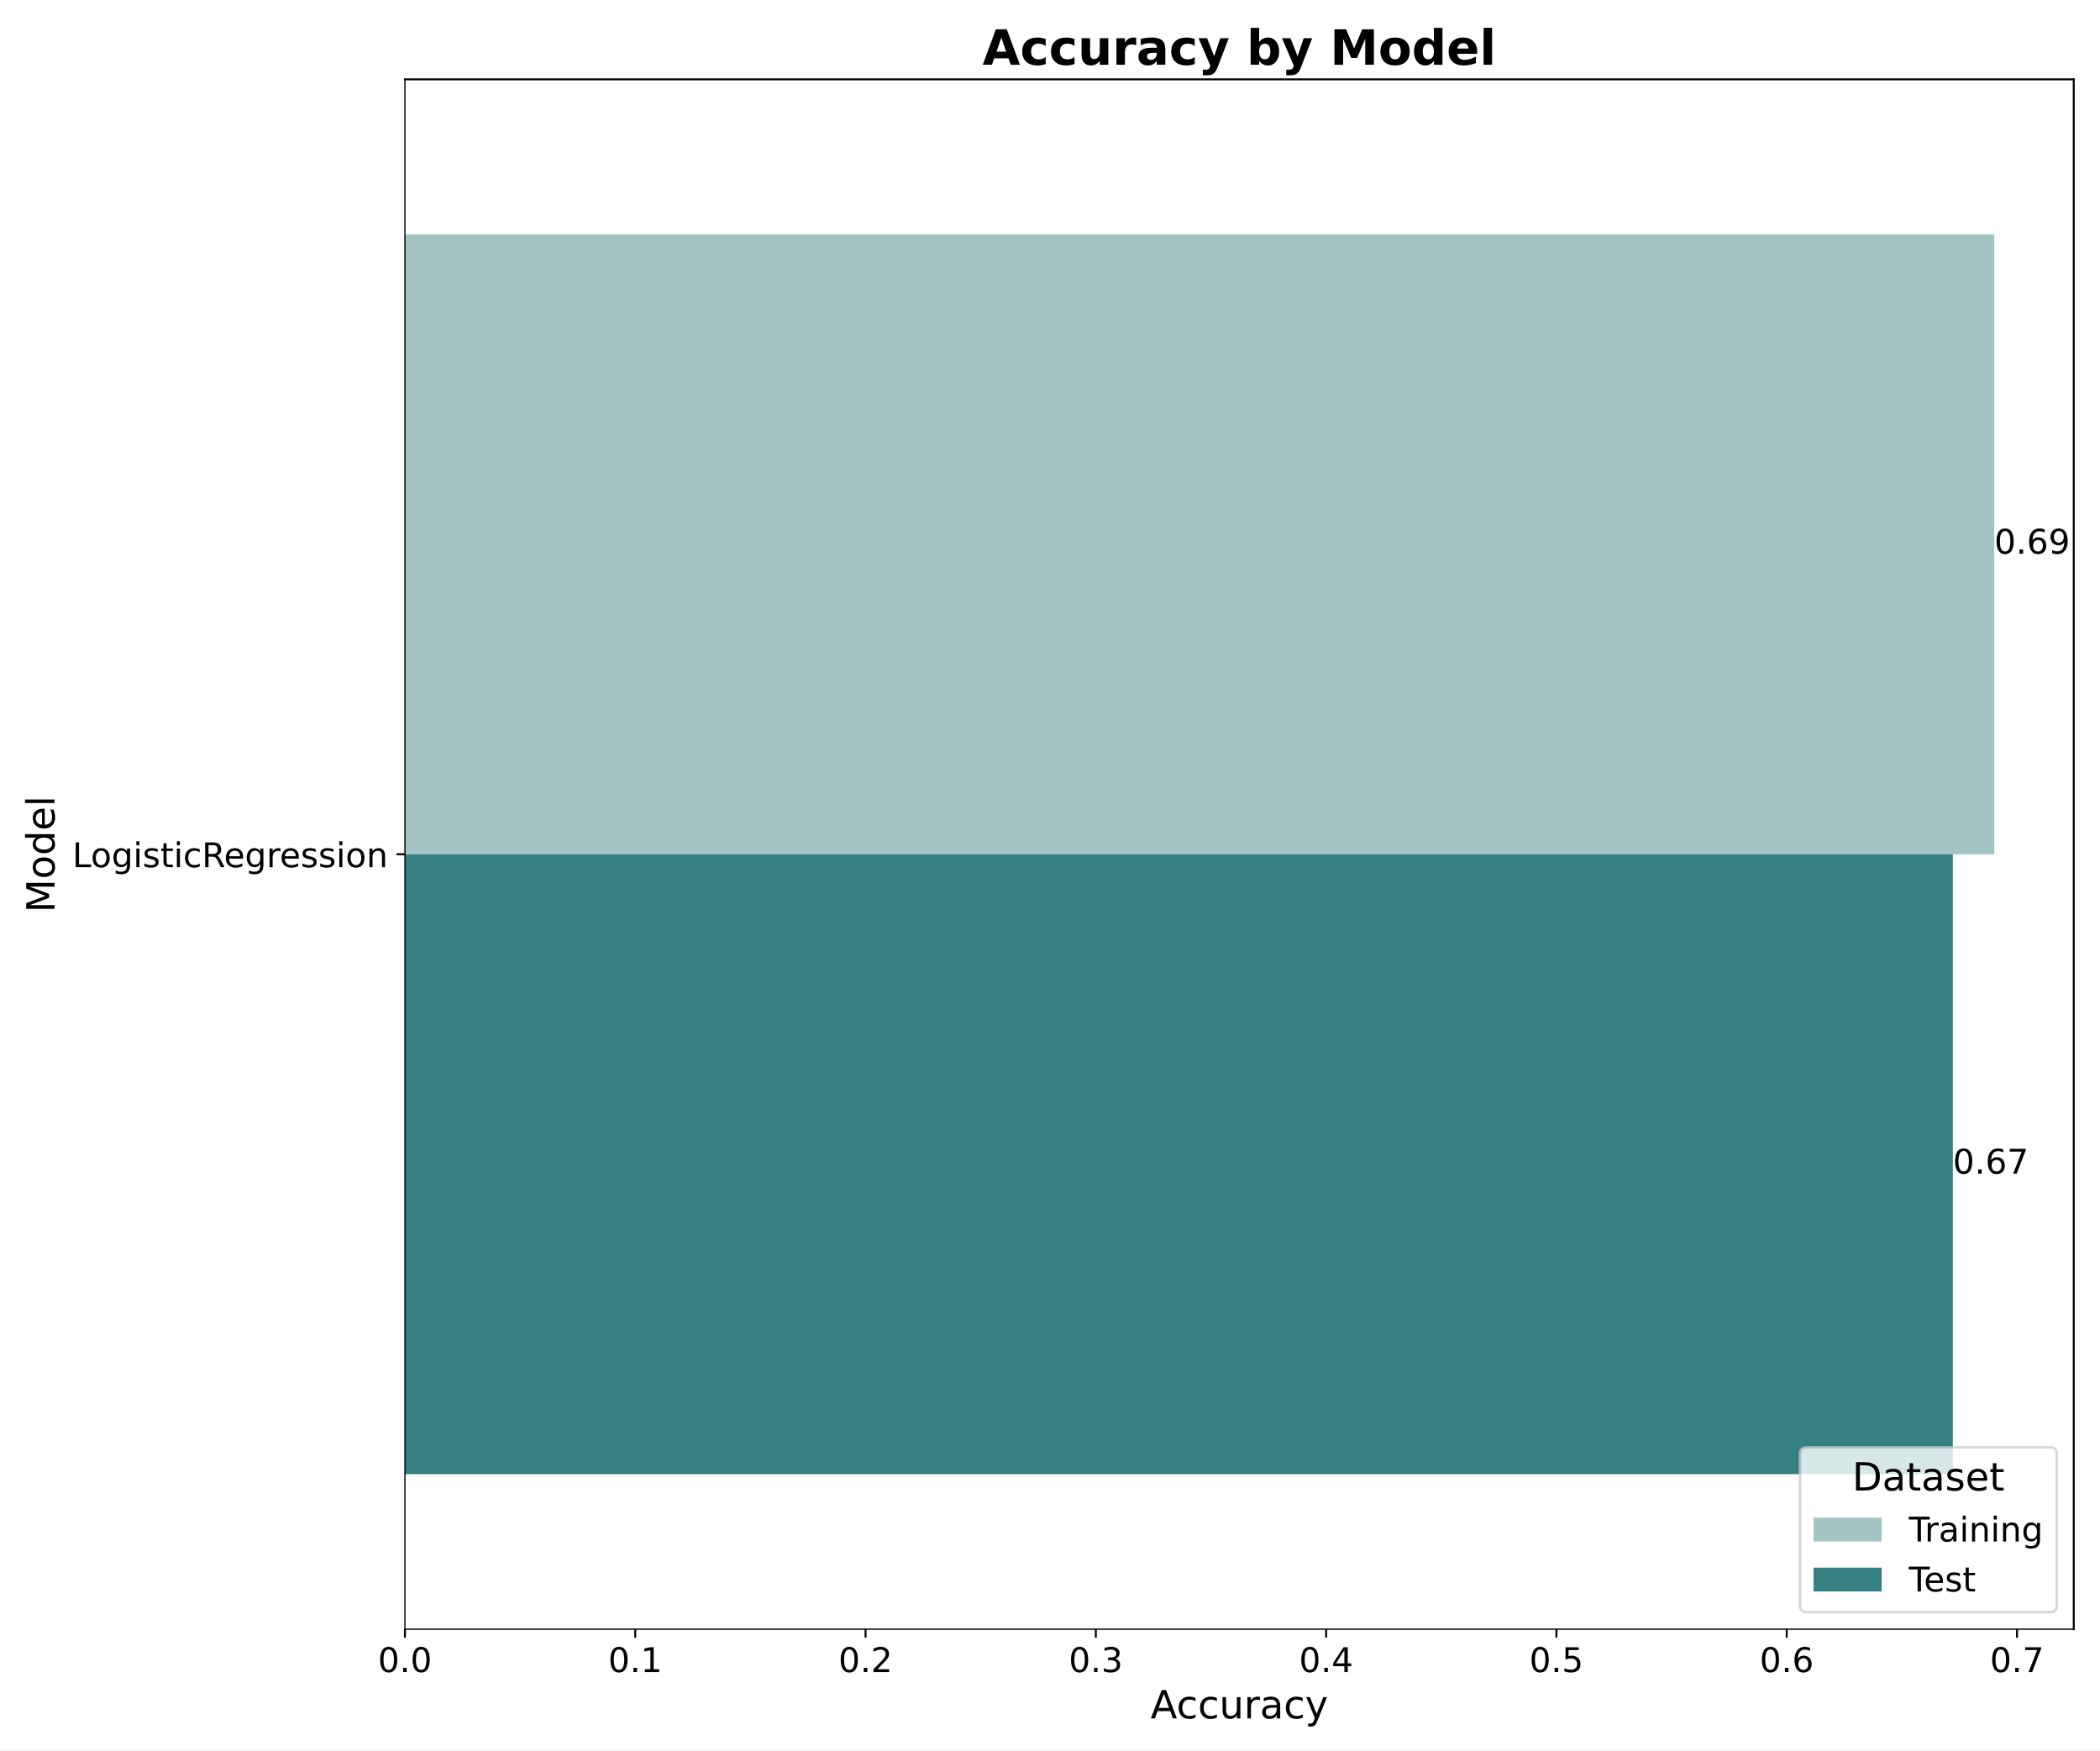
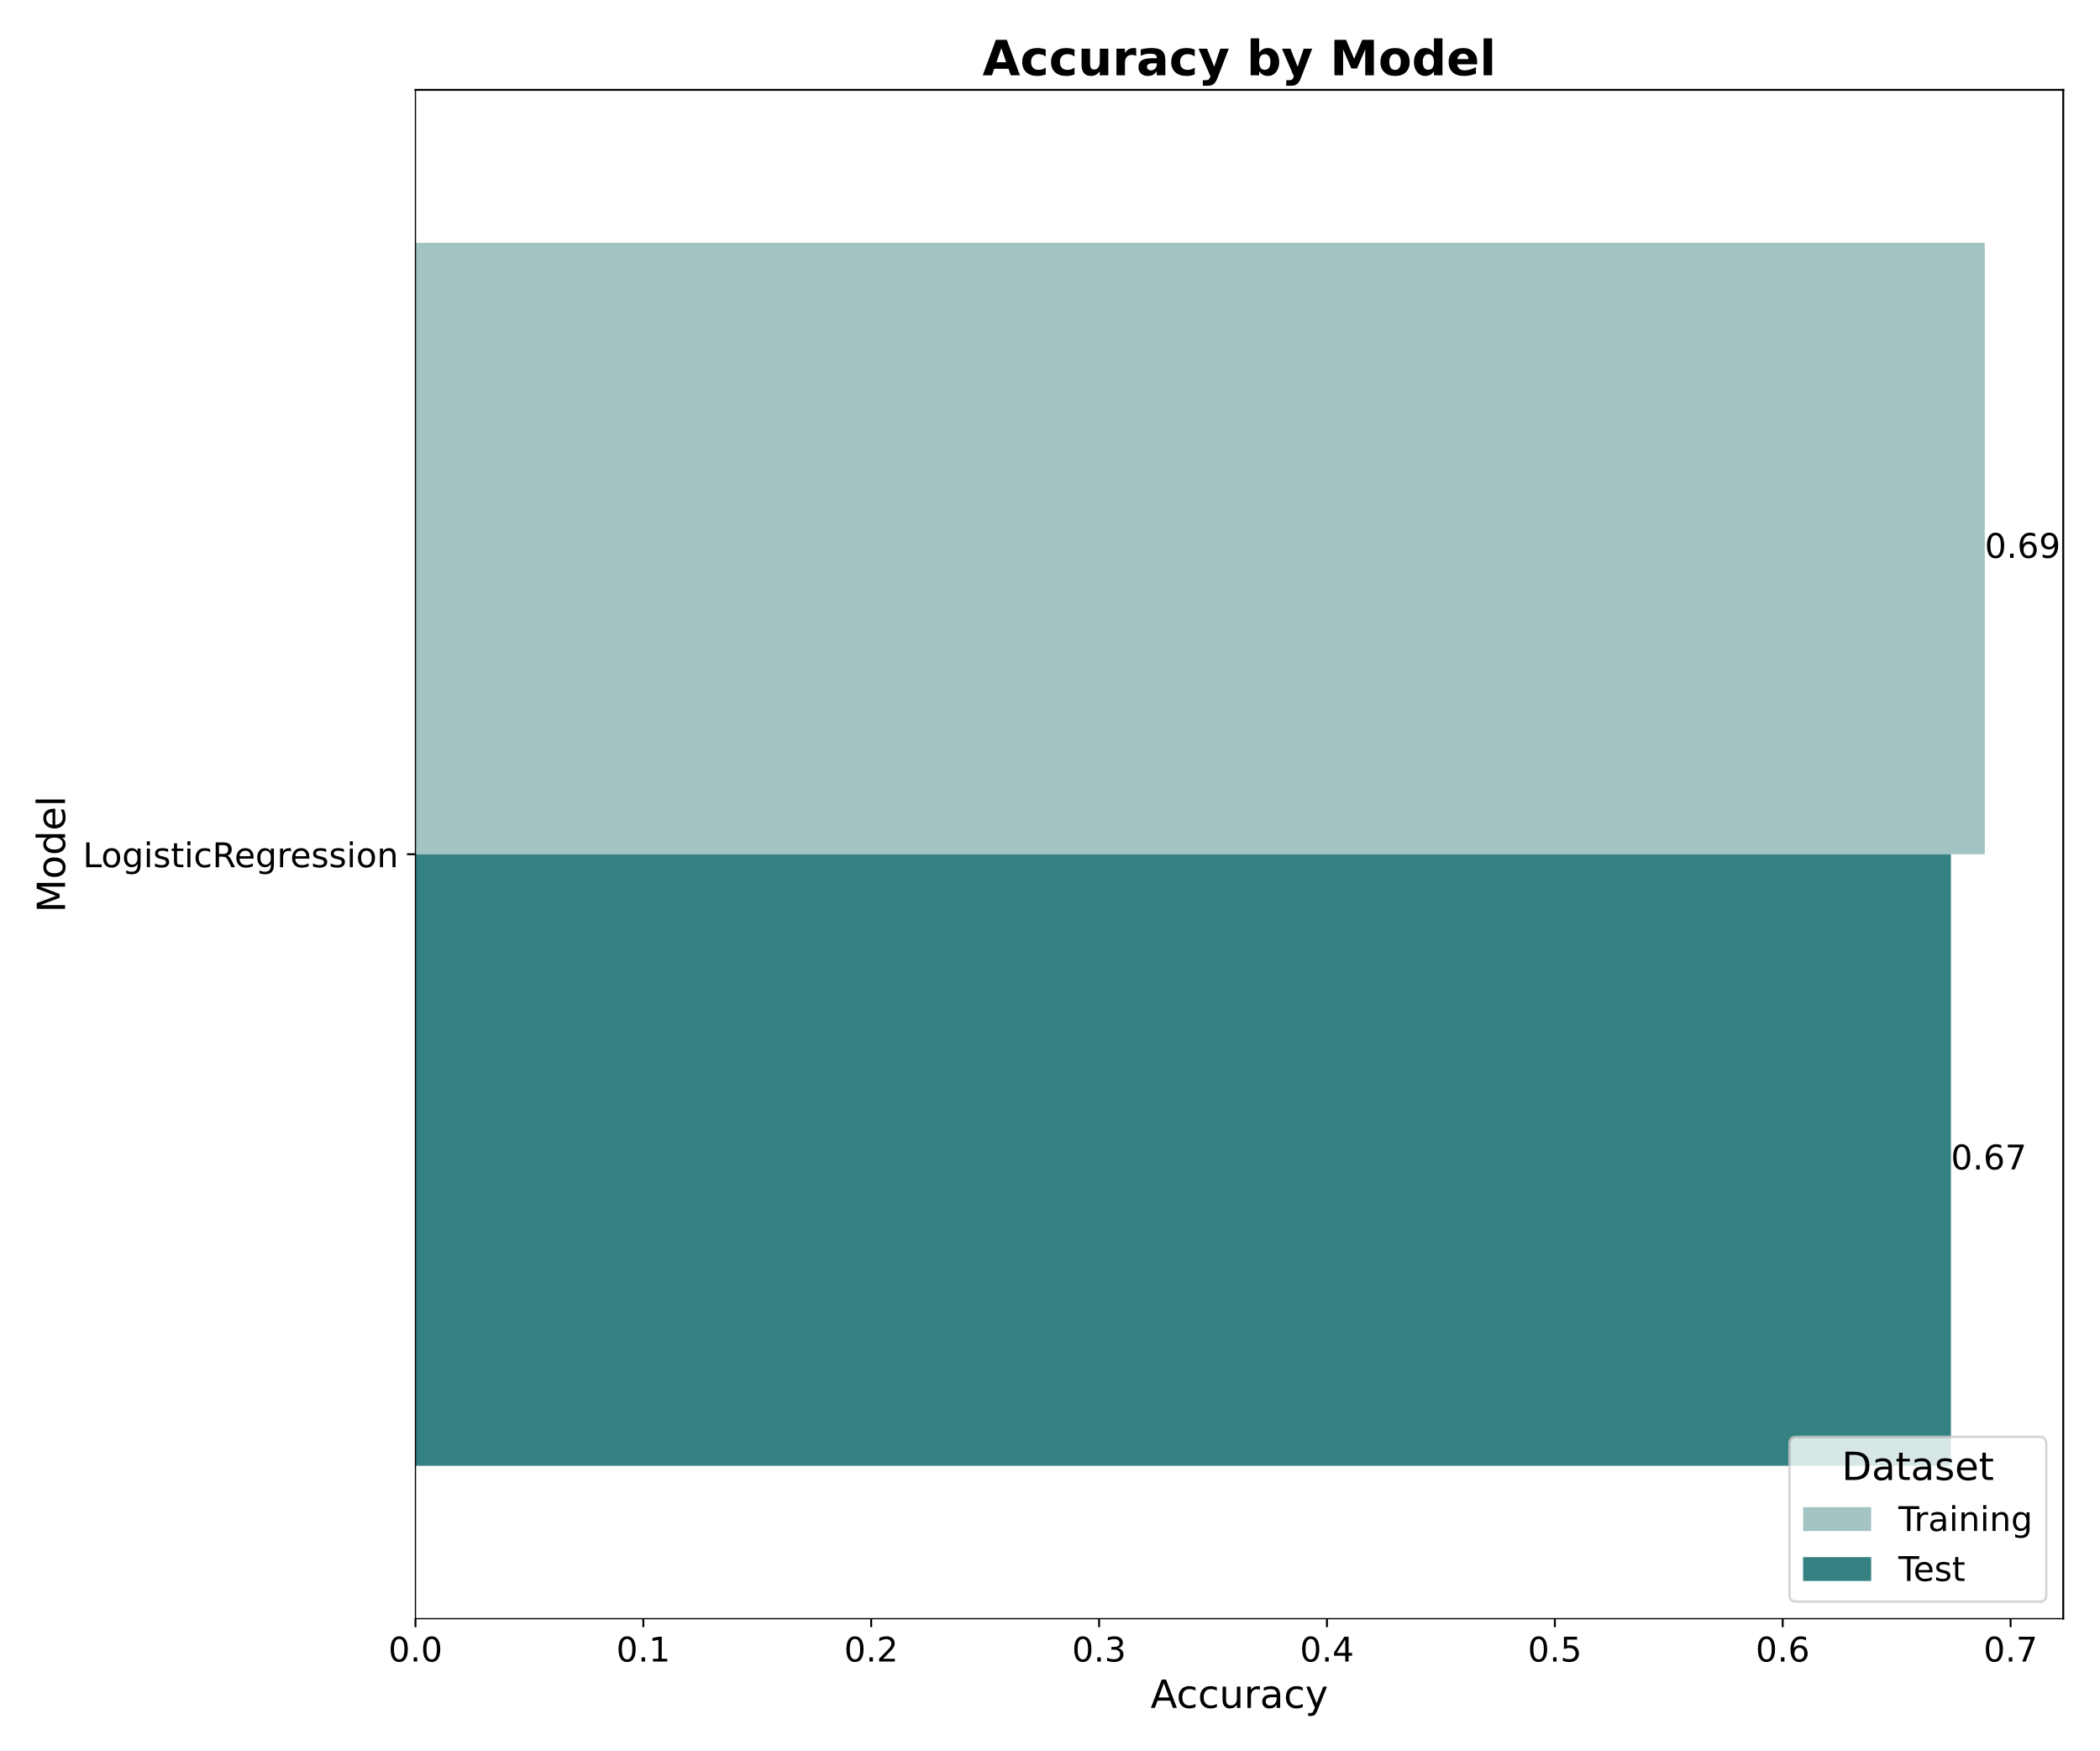
<svg xmlns="http://www.w3.org/2000/svg" xmlns:xlink="http://www.w3.org/1999/xlink" width="864pt" height="720pt" viewBox="0 0 864 720" version="1.1">
  <defs>
    <style type="text/css">*{stroke-linejoin: round; stroke-linecap: butt}</style>
  </defs>
  <g id="figure_1">
    <g id="patch_1">
      <path d="M 0 720  L 864 720  L 864 0  L 0 0  z " style="fill: #ffffff" />
    </g>
    <g id="axes_1">
      <g id="patch_2">
-         <path d="M 166.61 670.12  L 853.2 670.12  L 853.2 32.64  L 166.61 32.64  z " style="fill: #ffffff" />
+         <path d="M 170.93 665.8  L 848.88 665.8  L 848.88 36.96  L 170.93 36.96  z " style="fill: #ffffff" />
      </g>
      <g id="patch_3">
-         <path d="M 166.61 96.388  L 820.505 96.388  L 820.505 351.38  L 166.61 351.38  z " clip-path="url(#p6bbc09eb2f)" style="fill: #a4c3c3" />
+         <path d="M 170.93 99.844  L 816.597 99.844  L 816.597 351.38  L 170.93 351.38  z " clip-path="url(#pbd11a92bfa)" style="fill: #a4c3c3" />
      </g>
      <g id="patch_4">
-         <path d="M 166.61 351.38  L 803.462 351.38  L 803.462 606.372  L 166.61 606.372  z " clip-path="url(#p6bbc09eb2f)" style="fill: #358080" />
+         <path d="M 170.93 351.38  L 802.664 351.38  L 802.664 602.916  L 170.93 602.916  z " clip-path="url(#pbd11a92bfa)" style="fill: #358080" />
      </g>
      <g id="patch_5">
-         <path d="M 166.61 351.38  L 166.61 351.38  L 166.61 351.38  L 166.61 351.38  z " clip-path="url(#p6bbc09eb2f)" style="fill: #a4c3c3" />
+         <path d="M 170.93 351.38  L 170.93 351.38  L 170.93 351.38  L 170.93 351.38  z " clip-path="url(#pbd11a92bfa)" style="fill: #a4c3c3" />
      </g>
      <g id="patch_6">
-         <path d="M 166.61 351.38  L 166.61 351.38  L 166.61 351.38  L 166.61 351.38  z " clip-path="url(#p6bbc09eb2f)" style="fill: #358080" />
+         <path d="M 170.93 351.38  L 170.93 351.38  L 170.93 351.38  L 170.93 351.38  z " clip-path="url(#pbd11a92bfa)" style="fill: #358080" />
      </g>
      <g id="matplotlib.axis_1">
        <g id="xtick_1">
          <g id="line2d_1">
            <defs>
-               <path id="m72984c6c4d" d="M 0 0  L 0 3.5  " style="stroke: #000000; stroke-width: 0.8" />
-             </defs>
-             <g>
-               <use xlink:href="#m72984c6c4d" x="166.61" y="670.12" style="stroke: #000000; stroke-width: 0.8" />
+               <path id="m87378e0a93" d="M 0 0  L 0 3.5  " style="stroke: #000000; stroke-width: 0.8" />
+             </defs>
+             <g>
+               <use xlink:href="#m87378e0a93" x="170.93" y="665.8" style="stroke: #000000; stroke-width: 0.8" />
            </g>
          </g>
          <g id="text_1">
-             <g transform="translate(155.4778 687.7578) scale(0.14 -0.14)">
+             <g transform="translate(159.7978 683.4378) scale(0.14 -0.14)">
              <defs>
                <path id="DejaVuSans-30" d="M 2034 4250  Q 1547 4250 1301 3770  Q 1056 3291 1056 2328  Q 1056 1369 1301 889  Q 1547 409 2034 409  Q 2525 409 2770 889  Q 3016 1369 3016 2328  Q 3016 3291 2770 3770  Q 2525 4250 2034 4250  z M 2034 4750  Q 2819 4750 3233 4129  Q 3647 3509 3647 2328  Q 3647 1150 3233 529  Q 2819 -91 2034 -91  Q 1250 -91 836 529  Q 422 1150 422 2328  Q 422 3509 836 4129  Q 1250 4750 2034 4750  z " transform="scale(0.015625)" />
                <path id="DejaVuSans-2e" d="M 684 794  L 1344 794  L 1344 0  L 684 0  L 684 794  z " transform="scale(0.015625)" />
              </defs>
              <use xlink:href="#DejaVuSans-30" />
              <use xlink:href="#DejaVuSans-2e" x="63.623" />
              <use xlink:href="#DejaVuSans-30" x="95.41" />
            </g>
          </g>
        </g>
        <g id="xtick_2">
          <g id="line2d_2">
            <g>
-               <use xlink:href="#m72984c6c4d" x="261.359" y="670.12" style="stroke: #000000; stroke-width: 0.8" />
+               <use xlink:href="#m87378e0a93" x="264.685" y="665.8" style="stroke: #000000; stroke-width: 0.8" />
            </g>
          </g>
          <g id="text_2">
-             <g transform="translate(250.2264 687.7578) scale(0.14 -0.14)">
+             <g transform="translate(253.5527 683.4378) scale(0.14 -0.14)">
              <defs>
                <path id="DejaVuSans-31" d="M 794 531  L 1825 531  L 1825 4091  L 703 3866  L 703 4441  L 1819 4666  L 2450 4666  L 2450 531  L 3481 531  L 3481 0  L 794 0  L 794 531  z " transform="scale(0.015625)" />
              </defs>
              <use xlink:href="#DejaVuSans-30" />
              <use xlink:href="#DejaVuSans-2e" x="63.623" />
              <use xlink:href="#DejaVuSans-31" x="95.41" />
            </g>
          </g>
        </g>
        <g id="xtick_3">
          <g id="line2d_3">
            <g>
-               <use xlink:href="#m72984c6c4d" x="356.107" y="670.12" style="stroke: #000000; stroke-width: 0.8" />
+               <use xlink:href="#m87378e0a93" x="358.44" y="665.8" style="stroke: #000000; stroke-width: 0.8" />
            </g>
          </g>
          <g id="text_3">
-             <g transform="translate(344.9749 687.7578) scale(0.14 -0.14)">
+             <g transform="translate(347.3076 683.4378) scale(0.14 -0.14)">
              <defs>
                <path id="DejaVuSans-32" d="M 1228 531  L 3431 531  L 3431 0  L 469 0  L 469 531  Q 828 903 1448 1529  Q 2069 2156 2228 2338  Q 2531 2678 2651 2914  Q 2772 3150 2772 3378  Q 2772 3750 2511 3984  Q 2250 4219 1831 4219  Q 1534 4219 1204 4116  Q 875 4013 500 3803  L 500 4441  Q 881 4594 1212 4672  Q 1544 4750 1819 4750  Q 2544 4750 2975 4387  Q 3406 4025 3406 3419  Q 3406 3131 3298 2873  Q 3191 2616 2906 2266  Q 2828 2175 2409 1742  Q 1991 1309 1228 531  z " transform="scale(0.015625)" />
              </defs>
              <use xlink:href="#DejaVuSans-30" />
              <use xlink:href="#DejaVuSans-2e" x="63.623" />
              <use xlink:href="#DejaVuSans-32" x="95.41" />
            </g>
          </g>
        </g>
        <g id="xtick_4">
          <g id="line2d_4">
            <g>
-               <use xlink:href="#m72984c6c4d" x="450.856" y="670.12" style="stroke: #000000; stroke-width: 0.8" />
+               <use xlink:href="#m87378e0a93" x="452.195" y="665.8" style="stroke: #000000; stroke-width: 0.8" />
            </g>
          </g>
          <g id="text_4">
-             <g transform="translate(439.7234 687.7578) scale(0.14 -0.14)">
+             <g transform="translate(441.0626 683.4378) scale(0.14 -0.14)">
              <defs>
                <path id="DejaVuSans-33" d="M 2597 2516  Q 3050 2419 3304 2112  Q 3559 1806 3559 1356  Q 3559 666 3084 287  Q 2609 -91 1734 -91  Q 1441 -91 1130 -33  Q 819 25 488 141  L 488 750  Q 750 597 1062 519  Q 1375 441 1716 441  Q 2309 441 2620 675  Q 2931 909 2931 1356  Q 2931 1769 2642 2001  Q 2353 2234 1838 2234  L 1294 2234  L 1294 2753  L 1863 2753  Q 2328 2753 2575 2939  Q 2822 3125 2822 3475  Q 2822 3834 2567 4026  Q 2313 4219 1838 4219  Q 1578 4219 1281 4162  Q 984 4106 628 3988  L 628 4550  Q 988 4650 1302 4700  Q 1616 4750 1894 4750  Q 2613 4750 3031 4423  Q 3450 4097 3450 3541  Q 3450 3153 3228 2886  Q 3006 2619 2597 2516  z " transform="scale(0.015625)" />
              </defs>
              <use xlink:href="#DejaVuSans-30" />
              <use xlink:href="#DejaVuSans-2e" x="63.623" />
              <use xlink:href="#DejaVuSans-33" x="95.41" />
            </g>
          </g>
        </g>
        <g id="xtick_5">
          <g id="line2d_5">
            <g>
-               <use xlink:href="#m72984c6c4d" x="545.604" y="670.12" style="stroke: #000000; stroke-width: 0.8" />
+               <use xlink:href="#m87378e0a93" x="545.95" y="665.8" style="stroke: #000000; stroke-width: 0.8" />
            </g>
          </g>
          <g id="text_5">
-             <g transform="translate(534.472 687.7578) scale(0.14 -0.14)">
+             <g transform="translate(534.8175 683.4378) scale(0.14 -0.14)">
              <defs>
                <path id="DejaVuSans-34" d="M 2419 4116  L 825 1625  L 2419 1625  L 2419 4116  z M 2253 4666  L 3047 4666  L 3047 1625  L 3713 1625  L 3713 1100  L 3047 1100  L 3047 0  L 2419 0  L 2419 1100  L 313 1100  L 313 1709  L 2253 4666  z " transform="scale(0.015625)" />
              </defs>
              <use xlink:href="#DejaVuSans-30" />
              <use xlink:href="#DejaVuSans-2e" x="63.623" />
              <use xlink:href="#DejaVuSans-34" x="95.41" />
            </g>
          </g>
        </g>
        <g id="xtick_6">
          <g id="line2d_6">
            <g>
-               <use xlink:href="#m72984c6c4d" x="640.353" y="670.12" style="stroke: #000000; stroke-width: 0.8" />
+               <use xlink:href="#m87378e0a93" x="639.705" y="665.8" style="stroke: #000000; stroke-width: 0.8" />
            </g>
          </g>
          <g id="text_6">
-             <g transform="translate(629.2205 687.7578) scale(0.14 -0.14)">
+             <g transform="translate(628.5724 683.4378) scale(0.14 -0.14)">
              <defs>
                <path id="DejaVuSans-35" d="M 691 4666  L 3169 4666  L 3169 4134  L 1269 4134  L 1269 2991  Q 1406 3038 1543 3061  Q 1681 3084 1819 3084  Q 2600 3084 3056 2656  Q 3513 2228 3513 1497  Q 3513 744 3044 326  Q 2575 -91 1722 -91  Q 1428 -91 1123 -41  Q 819 9 494 109  L 494 744  Q 775 591 1075 516  Q 1375 441 1709 441  Q 2250 441 2565 725  Q 2881 1009 2881 1497  Q 2881 1984 2565 2268  Q 2250 2553 1709 2553  Q 1456 2553 1204 2497  Q 953 2441 691 2322  L 691 4666  z " transform="scale(0.015625)" />
              </defs>
              <use xlink:href="#DejaVuSans-30" />
              <use xlink:href="#DejaVuSans-2e" x="63.623" />
              <use xlink:href="#DejaVuSans-35" x="95.41" />
            </g>
          </g>
        </g>
        <g id="xtick_7">
          <g id="line2d_7">
            <g>
-               <use xlink:href="#m72984c6c4d" x="735.101" y="670.12" style="stroke: #000000; stroke-width: 0.8" />
+               <use xlink:href="#m87378e0a93" x="733.459" y="665.8" style="stroke: #000000; stroke-width: 0.8" />
            </g>
          </g>
          <g id="text_7">
-             <g transform="translate(723.9691 687.7578) scale(0.14 -0.14)">
+             <g transform="translate(722.3273 683.4378) scale(0.14 -0.14)">
              <defs>
                <path id="DejaVuSans-36" d="M 2113 2584  Q 1688 2584 1439 2293  Q 1191 2003 1191 1497  Q 1191 994 1439 701  Q 1688 409 2113 409  Q 2538 409 2786 701  Q 3034 994 3034 1497  Q 3034 2003 2786 2293  Q 2538 2584 2113 2584  z M 3366 4563  L 3366 3988  Q 3128 4100 2886 4159  Q 2644 4219 2406 4219  Q 1781 4219 1451 3797  Q 1122 3375 1075 2522  Q 1259 2794 1537 2939  Q 1816 3084 2150 3084  Q 2853 3084 3261 2657  Q 3669 2231 3669 1497  Q 3669 778 3244 343  Q 2819 -91 2113 -91  Q 1303 -91 875 529  Q 447 1150 447 2328  Q 447 3434 972 4092  Q 1497 4750 2381 4750  Q 2619 4750 2861 4703  Q 3103 4656 3366 4563  z " transform="scale(0.015625)" />
              </defs>
              <use xlink:href="#DejaVuSans-30" />
              <use xlink:href="#DejaVuSans-2e" x="63.623" />
              <use xlink:href="#DejaVuSans-36" x="95.41" />
            </g>
          </g>
        </g>
        <g id="xtick_8">
          <g id="line2d_8">
            <g>
-               <use xlink:href="#m72984c6c4d" x="829.85" y="670.12" style="stroke: #000000; stroke-width: 0.8" />
+               <use xlink:href="#m87378e0a93" x="827.214" y="665.8" style="stroke: #000000; stroke-width: 0.8" />
            </g>
          </g>
          <g id="text_8">
-             <g transform="translate(818.7176 687.7578) scale(0.14 -0.14)">
+             <g transform="translate(816.0822 683.4378) scale(0.14 -0.14)">
              <defs>
                <path id="DejaVuSans-37" d="M 525 4666  L 3525 4666  L 3525 4397  L 1831 0  L 1172 0  L 2766 4134  L 525 4134  L 525 4666  z " transform="scale(0.015625)" />
              </defs>
              <use xlink:href="#DejaVuSans-30" />
              <use xlink:href="#DejaVuSans-2e" x="63.623" />
              <use xlink:href="#DejaVuSans-37" x="95.41" />
            </g>
          </g>
        </g>
        <g id="text_9">
-           <g transform="translate(473.38 706.8269) scale(0.16 -0.16)">
+           <g transform="translate(473.38 702.5069) scale(0.16 -0.16)">
            <defs>
              <path id="DejaVuSans-41" d="M 2188 4044  L 1331 1722  L 3047 1722  L 2188 4044  z M 1831 4666  L 2547 4666  L 4325 0  L 3669 0  L 3244 1197  L 1141 1197  L 716 0  L 50 0  L 1831 4666  z " transform="scale(0.015625)" />
              <path id="DejaVuSans-63" d="M 3122 3366  L 3122 2828  Q 2878 2963 2633 3030  Q 2388 3097 2138 3097  Q 1578 3097 1268 2742  Q 959 2388 959 1747  Q 959 1106 1268 751  Q 1578 397 2138 397  Q 2388 397 2633 464  Q 2878 531 3122 666  L 3122 134  Q 2881 22 2623 -34  Q 2366 -91 2075 -91  Q 1284 -91 818 406  Q 353 903 353 1747  Q 353 2603 823 3093  Q 1294 3584 2113 3584  Q 2378 3584 2631 3529  Q 2884 3475 3122 3366  z " transform="scale(0.015625)" />
              <path id="DejaVuSans-75" d="M 544 1381  L 544 3500  L 1119 3500  L 1119 1403  Q 1119 906 1312 657  Q 1506 409 1894 409  Q 2359 409 2629 706  Q 2900 1003 2900 1516  L 2900 3500  L 3475 3500  L 3475 0  L 2900 0  L 2900 538  Q 2691 219 2414 64  Q 2138 -91 1772 -91  Q 1169 -91 856 284  Q 544 659 544 1381  z M 1991 3584  L 1991 3584  z " transform="scale(0.015625)" />
              <path id="DejaVuSans-72" d="M 2631 2963  Q 2534 3019 2420 3045  Q 2306 3072 2169 3072  Q 1681 3072 1420 2755  Q 1159 2438 1159 1844  L 1159 0  L 581 0  L 581 3500  L 1159 3500  L 1159 2956  Q 1341 3275 1631 3429  Q 1922 3584 2338 3584  Q 2397 3584 2469 3576  Q 2541 3569 2628 3553  L 2631 2963  z " transform="scale(0.015625)" />
              <path id="DejaVuSans-61" d="M 2194 1759  Q 1497 1759 1228 1600  Q 959 1441 959 1056  Q 959 750 1161 570  Q 1363 391 1709 391  Q 2188 391 2477 730  Q 2766 1069 2766 1631  L 2766 1759  L 2194 1759  z M 3341 1997  L 3341 0  L 2766 0  L 2766 531  Q 2569 213 2275 61  Q 1981 -91 1556 -91  Q 1019 -91 701 211  Q 384 513 384 1019  Q 384 1609 779 1909  Q 1175 2209 1959 2209  L 2766 2209  L 2766 2266  Q 2766 2663 2505 2880  Q 2244 3097 1772 3097  Q 1472 3097 1187 3025  Q 903 2953 641 2809  L 641 3341  Q 956 3463 1253 3523  Q 1550 3584 1831 3584  Q 2591 3584 2966 3190  Q 3341 2797 3341 1997  z " transform="scale(0.015625)" />
              <path id="DejaVuSans-79" d="M 2059 -325  Q 1816 -950 1584 -1140  Q 1353 -1331 966 -1331  L 506 -1331  L 506 -850  L 844 -850  Q 1081 -850 1212 -737  Q 1344 -625 1503 -206  L 1606 56  L 191 3500  L 800 3500  L 1894 763  L 2988 3500  L 3597 3500  L 2059 -325  z " transform="scale(0.015625)" />
            </defs>
            <use xlink:href="#DejaVuSans-41" />
            <use xlink:href="#DejaVuSans-63" x="66.658" />
            <use xlink:href="#DejaVuSans-63" x="121.639" />
            <use xlink:href="#DejaVuSans-75" x="176.619" />
            <use xlink:href="#DejaVuSans-72" x="239.998" />
            <use xlink:href="#DejaVuSans-61" x="281.111" />
            <use xlink:href="#DejaVuSans-63" x="342.391" />
            <use xlink:href="#DejaVuSans-79" x="397.371" />
          </g>
        </g>
      </g>
      <g id="matplotlib.axis_2">
        <g id="ytick_1">
          <g id="line2d_9">
            <defs>
-               <path id="m54735859db" d="M 0 0  L -3.5 0  " style="stroke: #000000; stroke-width: 0.8" />
-             </defs>
-             <g>
-               <use xlink:href="#m54735859db" x="166.61" y="351.38" style="stroke: #000000; stroke-width: 0.8" />
+               <path id="m3c45c9145f" d="M 0 0  L -3.5 0  " style="stroke: #000000; stroke-width: 0.8" />
+             </defs>
+             <g>
+               <use xlink:href="#m3c45c9145f" x="170.93" y="351.38" style="stroke: #000000; stroke-width: 0.8" />
            </g>
          </g>
          <g id="text_10">
-             <g transform="translate(29.77313 356.6989) scale(0.14 -0.14)">
+             <g transform="translate(34.09313 356.6989) scale(0.14 -0.14)">
              <defs>
                <path id="DejaVuSans-4c" d="M 628 4666  L 1259 4666  L 1259 531  L 3531 531  L 3531 0  L 628 0  L 628 4666  z " transform="scale(0.015625)" />
                <path id="DejaVuSans-6f" d="M 1959 3097  Q 1497 3097 1228 2736  Q 959 2375 959 1747  Q 959 1119 1226 758  Q 1494 397 1959 397  Q 2419 397 2687 759  Q 2956 1122 2956 1747  Q 2956 2369 2687 2733  Q 2419 3097 1959 3097  z M 1959 3584  Q 2709 3584 3137 3096  Q 3566 2609 3566 1747  Q 3566 888 3137 398  Q 2709 -91 1959 -91  Q 1206 -91 779 398  Q 353 888 353 1747  Q 353 2609 779 3096  Q 1206 3584 1959 3584  z " transform="scale(0.015625)" />
                <path id="DejaVuSans-67" d="M 2906 1791  Q 2906 2416 2648 2759  Q 2391 3103 1925 3103  Q 1463 3103 1205 2759  Q 947 2416 947 1791  Q 947 1169 1205 825  Q 1463 481 1925 481  Q 2391 481 2648 825  Q 2906 1169 2906 1791  z M 3481 434  Q 3481 -459 3084 -895  Q 2688 -1331 1869 -1331  Q 1566 -1331 1297 -1286  Q 1028 -1241 775 -1147  L 775 -588  Q 1028 -725 1275 -790  Q 1522 -856 1778 -856  Q 2344 -856 2625 -561  Q 2906 -266 2906 331  L 2906 616  Q 2728 306 2450 153  Q 2172 0 1784 0  Q 1141 0 747 490  Q 353 981 353 1791  Q 353 2603 747 3093  Q 1141 3584 1784 3584  Q 2172 3584 2450 3431  Q 2728 3278 2906 2969  L 2906 3500  L 3481 3500  L 3481 434  z " transform="scale(0.015625)" />
                <path id="DejaVuSans-69" d="M 603 3500  L 1178 3500  L 1178 0  L 603 0  L 603 3500  z M 603 4863  L 1178 4863  L 1178 4134  L 603 4134  L 603 4863  z " transform="scale(0.015625)" />
                <path id="DejaVuSans-73" d="M 2834 3397  L 2834 2853  Q 2591 2978 2328 3040  Q 2066 3103 1784 3103  Q 1356 3103 1142 2972  Q 928 2841 928 2578  Q 928 2378 1081 2264  Q 1234 2150 1697 2047  L 1894 2003  Q 2506 1872 2764 1633  Q 3022 1394 3022 966  Q 3022 478 2636 193  Q 2250 -91 1575 -91  Q 1294 -91 989 -36  Q 684 19 347 128  L 347 722  Q 666 556 975 473  Q 1284 391 1588 391  Q 1994 391 2212 530  Q 2431 669 2431 922  Q 2431 1156 2273 1281  Q 2116 1406 1581 1522  L 1381 1569  Q 847 1681 609 1914  Q 372 2147 372 2553  Q 372 3047 722 3315  Q 1072 3584 1716 3584  Q 2034 3584 2315 3537  Q 2597 3491 2834 3397  z " transform="scale(0.015625)" />
                <path id="DejaVuSans-74" d="M 1172 4494  L 1172 3500  L 2356 3500  L 2356 3053  L 1172 3053  L 1172 1153  Q 1172 725 1289 603  Q 1406 481 1766 481  L 2356 481  L 2356 0  L 1766 0  Q 1100 0 847 248  Q 594 497 594 1153  L 594 3053  L 172 3053  L 172 3500  L 594 3500  L 594 4494  L 1172 4494  z " transform="scale(0.015625)" />
                <path id="DejaVuSans-52" d="M 2841 2188  Q 3044 2119 3236 1894  Q 3428 1669 3622 1275  L 4263 0  L 3584 0  L 2988 1197  Q 2756 1666 2539 1819  Q 2322 1972 1947 1972  L 1259 1972  L 1259 0  L 628 0  L 628 4666  L 2053 4666  Q 2853 4666 3247 4331  Q 3641 3997 3641 3322  Q 3641 2881 3436 2590  Q 3231 2300 2841 2188  z M 1259 4147  L 1259 2491  L 2053 2491  Q 2509 2491 2742 2702  Q 2975 2913 2975 3322  Q 2975 3731 2742 3939  Q 2509 4147 2053 4147  L 1259 4147  z " transform="scale(0.015625)" />
                <path id="DejaVuSans-65" d="M 3597 1894  L 3597 1613  L 953 1613  Q 991 1019 1311 708  Q 1631 397 2203 397  Q 2534 397 2845 478  Q 3156 559 3463 722  L 3463 178  Q 3153 47 2828 -22  Q 2503 -91 2169 -91  Q 1331 -91 842 396  Q 353 884 353 1716  Q 353 2575 817 3079  Q 1281 3584 2069 3584  Q 2775 3584 3186 3129  Q 3597 2675 3597 1894  z M 3022 2063  Q 3016 2534 2758 2815  Q 2500 3097 2075 3097  Q 1594 3097 1305 2825  Q 1016 2553 972 2059  L 3022 2063  z " transform="scale(0.015625)" />
                <path id="DejaVuSans-6e" d="M 3513 2113  L 3513 0  L 2938 0  L 2938 2094  Q 2938 2591 2744 2837  Q 2550 3084 2163 3084  Q 1697 3084 1428 2787  Q 1159 2491 1159 1978  L 1159 0  L 581 0  L 581 3500  L 1159 3500  L 1159 2956  Q 1366 3272 1645 3428  Q 1925 3584 2291 3584  Q 2894 3584 3203 3211  Q 3513 2838 3513 2113  z " transform="scale(0.015625)" />
              </defs>
              <use xlink:href="#DejaVuSans-4c" />
              <use xlink:href="#DejaVuSans-6f" x="53.963" />
              <use xlink:href="#DejaVuSans-67" x="115.145" />
              <use xlink:href="#DejaVuSans-69" x="178.621" />
              <use xlink:href="#DejaVuSans-73" x="206.404" />
              <use xlink:href="#DejaVuSans-74" x="258.504" />
              <use xlink:href="#DejaVuSans-69" x="297.713" />
              <use xlink:href="#DejaVuSans-63" x="325.496" />
              <use xlink:href="#DejaVuSans-52" x="380.477" />
              <use xlink:href="#DejaVuSans-65" x="445.459" />
              <use xlink:href="#DejaVuSans-67" x="506.982" />
              <use xlink:href="#DejaVuSans-72" x="570.459" />
              <use xlink:href="#DejaVuSans-65" x="609.322" />
              <use xlink:href="#DejaVuSans-73" x="670.846" />
              <use xlink:href="#DejaVuSans-73" x="722.945" />
              <use xlink:href="#DejaVuSans-69" x="775.045" />
              <use xlink:href="#DejaVuSans-6f" x="802.828" />
              <use xlink:href="#DejaVuSans-6e" x="864.01" />
            </g>
          </g>
        </g>
        <g id="text_11">
-           <g transform="translate(22.44562 375.4013) rotate(-90) scale(0.16 -0.16)">
+           <g transform="translate(26.76562 375.4013) rotate(-90) scale(0.16 -0.16)">
            <defs>
              <path id="DejaVuSans-4d" d="M 628 4666  L 1569 4666  L 2759 1491  L 3956 4666  L 4897 4666  L 4897 0  L 4281 0  L 4281 4097  L 3078 897  L 2444 897  L 1241 4097  L 1241 0  L 628 0  L 628 4666  z " transform="scale(0.015625)" />
              <path id="DejaVuSans-64" d="M 2906 2969  L 2906 4863  L 3481 4863  L 3481 0  L 2906 0  L 2906 525  Q 2725 213 2448 61  Q 2172 -91 1784 -91  Q 1150 -91 751 415  Q 353 922 353 1747  Q 353 2572 751 3078  Q 1150 3584 1784 3584  Q 2172 3584 2448 3432  Q 2725 3281 2906 2969  z M 947 1747  Q 947 1113 1208 752  Q 1469 391 1925 391  Q 2381 391 2643 752  Q 2906 1113 2906 1747  Q 2906 2381 2643 2742  Q 2381 3103 1925 3103  Q 1469 3103 1208 2742  Q 947 2381 947 1747  z " transform="scale(0.015625)" />
              <path id="DejaVuSans-6c" d="M 603 4863  L 1178 4863  L 1178 0  L 603 0  L 603 4863  z " transform="scale(0.015625)" />
            </defs>
            <use xlink:href="#DejaVuSans-4d" />
            <use xlink:href="#DejaVuSans-6f" x="86.279" />
            <use xlink:href="#DejaVuSans-64" x="147.461" />
            <use xlink:href="#DejaVuSans-65" x="210.938" />
            <use xlink:href="#DejaVuSans-6c" x="272.461" />
          </g>
        </g>
      </g>
      <g id="line2d_10">
-         <path clip-path="url(#p6bbc09eb2f)" style="fill: none; stroke: #424242; stroke-width: 2.25; stroke-linecap: square" />
+         <path clip-path="url(#pbd11a92bfa)" style="fill: none; stroke: #424242; stroke-width: 2.25; stroke-linecap: square" />
      </g>
      <g id="line2d_11">
-         <path clip-path="url(#p6bbc09eb2f)" style="fill: none; stroke: #424242; stroke-width: 2.25; stroke-linecap: square" />
+         <path clip-path="url(#pbd11a92bfa)" style="fill: none; stroke: #424242; stroke-width: 2.25; stroke-linecap: square" />
      </g>
      <g id="patch_7">
-         <path d="M 166.61 670.12  L 166.61 32.64  " style="fill: none; stroke: #000000; stroke-width: 0.5; stroke-linejoin: miter; stroke-linecap: square" />
+         <path d="M 170.93 665.8  L 170.93 36.96  " style="fill: none; stroke: #000000; stroke-width: 0.5; stroke-linejoin: miter; stroke-linecap: square" />
      </g>
      <g id="patch_8">
-         <path d="M 853.2 670.12  L 853.2 32.64  " style="fill: none; stroke: #000000; stroke-width: 0.8; stroke-linejoin: miter; stroke-linecap: square" />
+         <path d="M 848.88 665.8  L 848.88 36.96  " style="fill: none; stroke: #000000; stroke-width: 0.8; stroke-linejoin: miter; stroke-linecap: square" />
      </g>
      <g id="patch_9">
-         <path d="M 166.61 670.12  L 853.2 670.12  " style="fill: none; stroke: #000000; stroke-width: 0.5; stroke-linejoin: miter; stroke-linecap: square" />
+         <path d="M 170.93 665.8  L 848.88 665.8  " style="fill: none; stroke: #000000; stroke-width: 0.5; stroke-linejoin: miter; stroke-linecap: square" />
      </g>
      <g id="patch_10">
-         <path d="M 166.61 32.64  L 853.2 32.64  " style="fill: none; stroke: #000000; stroke-width: 0.8; stroke-linejoin: miter; stroke-linecap: square" />
+         <path d="M 170.93 36.96  L 848.88 36.96  " style="fill: none; stroke: #000000; stroke-width: 0.8; stroke-linejoin: miter; stroke-linecap: square" />
      </g>
      <g id="text_12">
-         <g transform="translate(820.5052 227.7471) scale(0.14 -0.14)">
+         <g transform="translate(816.5967 229.4751) scale(0.14 -0.14)">
          <defs>
            <path id="DejaVuSans-39" d="M 703 97  L 703 672  Q 941 559 1184 500  Q 1428 441 1663 441  Q 2288 441 2617 861  Q 2947 1281 2994 2138  Q 2813 1869 2534 1725  Q 2256 1581 1919 1581  Q 1219 1581 811 2004  Q 403 2428 403 3163  Q 403 3881 828 4315  Q 1253 4750 1959 4750  Q 2769 4750 3195 4129  Q 3622 3509 3622 2328  Q 3622 1225 3098 567  Q 2575 -91 1691 -91  Q 1453 -91 1209 -44  Q 966 3 703 97  z M 1959 2075  Q 2384 2075 2632 2365  Q 2881 2656 2881 3163  Q 2881 3666 2632 3958  Q 2384 4250 1959 4250  Q 1534 4250 1286 3958  Q 1038 3666 1038 3163  Q 1038 2656 1286 2365  Q 1534 2075 1959 2075  z " transform="scale(0.015625)" />
          </defs>
          <use xlink:href="#DejaVuSans-30" />
          <use xlink:href="#DejaVuSans-2e" x="63.623" />
          <use xlink:href="#DejaVuSans-36" x="95.41" />
          <use xlink:href="#DejaVuSans-39" x="159.033" />
        </g>
      </g>
      <g id="text_13">
-         <g transform="translate(803.4622 482.7391) scale(0.14 -0.14)">
+         <g transform="translate(802.6644 481.0111) scale(0.14 -0.14)">
          <use xlink:href="#DejaVuSans-30" />
          <use xlink:href="#DejaVuSans-2e" x="63.623" />
          <use xlink:href="#DejaVuSans-36" x="95.41" />
          <use xlink:href="#DejaVuSans-37" x="159.033" />
        </g>
      </g>
      <g id="text_14">
-         <g transform="translate(404.2347 26.64) scale(0.2 -0.2)">
+         <g transform="translate(404.2347 30.96) scale(0.2 -0.2)">
          <defs>
            <path id="DejaVuSans-Bold-41" d="M 3419 850  L 1538 850  L 1241 0  L 31 0  L 1759 4666  L 3194 4666  L 4922 0  L 3713 0  L 3419 850  z M 1838 1716  L 3116 1716  L 2478 3572  L 1838 1716  z " transform="scale(0.015625)" />
            <path id="DejaVuSans-Bold-63" d="M 3366 3391  L 3366 2478  Q 3138 2634 2908 2709  Q 2678 2784 2431 2784  Q 1963 2784 1702 2511  Q 1441 2238 1441 1747  Q 1441 1256 1702 982  Q 1963 709 2431 709  Q 2694 709 2930 787  Q 3166 866 3366 1019  L 3366 103  Q 3103 6 2833 -42  Q 2563 -91 2291 -91  Q 1344 -91 809 395  Q 275 881 275 1747  Q 275 2613 809 3098  Q 1344 3584 2291 3584  Q 2566 3584 2833 3536  Q 3100 3488 3366 3391  z " transform="scale(0.015625)" />
            <path id="DejaVuSans-Bold-75" d="M 500 1363  L 500 3500  L 1625 3500  L 1625 3150  Q 1625 2866 1622 2436  Q 1619 2006 1619 1863  Q 1619 1441 1641 1255  Q 1663 1069 1716 984  Q 1784 875 1895 815  Q 2006 756 2150 756  Q 2500 756 2700 1025  Q 2900 1294 2900 1772  L 2900 3500  L 4019 3500  L 4019 0  L 2900 0  L 2900 506  Q 2647 200 2364 54  Q 2081 -91 1741 -91  Q 1134 -91 817 281  Q 500 653 500 1363  z " transform="scale(0.015625)" />
            <path id="DejaVuSans-Bold-72" d="M 3138 2547  Q 2991 2616 2845 2648  Q 2700 2681 2553 2681  Q 2122 2681 1889 2404  Q 1656 2128 1656 1613  L 1656 0  L 538 0  L 538 3500  L 1656 3500  L 1656 2925  Q 1872 3269 2151 3426  Q 2431 3584 2822 3584  Q 2878 3584 2943 3579  Q 3009 3575 3134 3559  L 3138 2547  z " transform="scale(0.015625)" />
            <path id="DejaVuSans-Bold-61" d="M 2106 1575  Q 1756 1575 1579 1456  Q 1403 1338 1403 1106  Q 1403 894 1545 773  Q 1688 653 1941 653  Q 2256 653 2472 879  Q 2688 1106 2688 1447  L 2688 1575  L 2106 1575  z M 3816 1997  L 3816 0  L 2688 0  L 2688 519  Q 2463 200 2181 54  Q 1900 -91 1497 -91  Q 953 -91 614 226  Q 275 544 275 1050  Q 275 1666 698 1953  Q 1122 2241 2028 2241  L 2688 2241  L 2688 2328  Q 2688 2594 2478 2717  Q 2269 2841 1825 2841  Q 1466 2841 1156 2769  Q 847 2697 581 2553  L 581 3406  Q 941 3494 1303 3539  Q 1666 3584 2028 3584  Q 2975 3584 3395 3211  Q 3816 2838 3816 1997  z " transform="scale(0.015625)" />
            <path id="DejaVuSans-Bold-79" d="M 78 3500  L 1197 3500  L 2138 1125  L 2938 3500  L 4056 3500  L 2584 -331  Q 2363 -916 2067 -1148  Q 1772 -1381 1288 -1381  L 641 -1381  L 641 -647  L 991 -647  Q 1275 -647 1404 -556  Q 1534 -466 1606 -231  L 1638 -134  L 78 3500  z " transform="scale(0.015625)" />
            <path id="DejaVuSans-Bold-20" transform="scale(0.015625)" />
            <path id="DejaVuSans-Bold-62" d="M 2400 722  Q 2759 722 2948 984  Q 3138 1247 3138 1747  Q 3138 2247 2948 2509  Q 2759 2772 2400 2772  Q 2041 2772 1848 2508  Q 1656 2244 1656 1747  Q 1656 1250 1848 986  Q 2041 722 2400 722  z M 1656 2988  Q 1888 3294 2169 3439  Q 2450 3584 2816 3584  Q 3463 3584 3878 3070  Q 4294 2556 4294 1747  Q 4294 938 3878 423  Q 3463 -91 2816 -91  Q 2450 -91 2169 54  Q 1888 200 1656 506  L 1656 0  L 538 0  L 538 4863  L 1656 4863  L 1656 2988  z " transform="scale(0.015625)" />
            <path id="DejaVuSans-Bold-4d" d="M 588 4666  L 2119 4666  L 3181 2169  L 4250 4666  L 5778 4666  L 5778 0  L 4641 0  L 4641 3413  L 3566 897  L 2803 897  L 1728 3413  L 1728 0  L 588 0  L 588 4666  z " transform="scale(0.015625)" />
            <path id="DejaVuSans-Bold-6f" d="M 2203 2784  Q 1831 2784 1636 2517  Q 1441 2250 1441 1747  Q 1441 1244 1636 976  Q 1831 709 2203 709  Q 2569 709 2762 976  Q 2956 1244 2956 1747  Q 2956 2250 2762 2517  Q 2569 2784 2203 2784  z M 2203 3584  Q 3106 3584 3614 3096  Q 4122 2609 4122 1747  Q 4122 884 3614 396  Q 3106 -91 2203 -91  Q 1297 -91 786 396  Q 275 884 275 1747  Q 275 2609 786 3096  Q 1297 3584 2203 3584  z " transform="scale(0.015625)" />
            <path id="DejaVuSans-Bold-64" d="M 2919 2988  L 2919 4863  L 4044 4863  L 4044 0  L 2919 0  L 2919 506  Q 2688 197 2409 53  Q 2131 -91 1766 -91  Q 1119 -91 703 423  Q 288 938 288 1747  Q 288 2556 703 3070  Q 1119 3584 1766 3584  Q 2128 3584 2408 3439  Q 2688 3294 2919 2988  z M 2181 722  Q 2541 722 2730 984  Q 2919 1247 2919 1747  Q 2919 2247 2730 2509  Q 2541 2772 2181 2772  Q 1825 2772 1636 2509  Q 1447 2247 1447 1747  Q 1447 1247 1636 984  Q 1825 722 2181 722  z " transform="scale(0.015625)" />
            <path id="DejaVuSans-Bold-65" d="M 4031 1759  L 4031 1441  L 1416 1441  Q 1456 1047 1700 850  Q 1944 653 2381 653  Q 2734 653 3104 758  Q 3475 863 3866 1075  L 3866 213  Q 3469 63 3072 -14  Q 2675 -91 2278 -91  Q 1328 -91 801 392  Q 275 875 275 1747  Q 275 2603 792 3093  Q 1309 3584 2216 3584  Q 3041 3584 3536 3087  Q 4031 2591 4031 1759  z M 2881 2131  Q 2881 2450 2695 2645  Q 2509 2841 2209 2841  Q 1884 2841 1681 2658  Q 1478 2475 1428 2131  L 2881 2131  z " transform="scale(0.015625)" />
            <path id="DejaVuSans-Bold-6c" d="M 538 4863  L 1656 4863  L 1656 0  L 538 0  L 538 4863  z " transform="scale(0.015625)" />
          </defs>
          <use xlink:href="#DejaVuSans-Bold-41" />
          <use xlink:href="#DejaVuSans-Bold-63" x="77.393" />
          <use xlink:href="#DejaVuSans-Bold-63" x="136.67" />
          <use xlink:href="#DejaVuSans-Bold-75" x="195.947" />
          <use xlink:href="#DejaVuSans-Bold-72" x="267.139" />
          <use xlink:href="#DejaVuSans-Bold-61" x="316.455" />
          <use xlink:href="#DejaVuSans-Bold-63" x="383.936" />
          <use xlink:href="#DejaVuSans-Bold-79" x="443.213" />
          <use xlink:href="#DejaVuSans-Bold-20" x="508.398" />
          <use xlink:href="#DejaVuSans-Bold-62" x="543.213" />
          <use xlink:href="#DejaVuSans-Bold-79" x="614.795" />
          <use xlink:href="#DejaVuSans-Bold-20" x="679.98" />
          <use xlink:href="#DejaVuSans-Bold-4d" x="714.795" />
          <use xlink:href="#DejaVuSans-Bold-6f" x="814.307" />
          <use xlink:href="#DejaVuSans-Bold-64" x="883.008" />
          <use xlink:href="#DejaVuSans-Bold-65" x="954.59" />
          <use xlink:href="#DejaVuSans-Bold-6c" x="1022.412" />
        </g>
      </g>
      <g id="legend_1">
        <g id="patch_11">
-           <path d="M 743.368 663.12  L 843.4 663.12  Q 846.2 663.12 846.2 660.32  L 846.2 598.136  Q 846.2 595.336 843.4 595.336  L 743.368 595.336  Q 740.568 595.336 740.568 598.136  L 740.568 660.32  Q 740.568 663.12 743.368 663.12  z " style="fill: #ffffff; opacity: 0.8; stroke: #cccccc; stroke-linejoin: miter" />
+           <path d="M 739.048 658.8  L 839.08 658.8  Q 841.88 658.8 841.88 656  L 841.88 593.816  Q 841.88 591.016 839.08 591.016  L 739.048 591.016  Q 736.248 591.016 736.248 593.816  L 736.248 656  Q 736.248 658.8 739.048 658.8  z " style="fill: #ffffff; opacity: 0.8; stroke: #cccccc; stroke-linejoin: miter" />
        </g>
        <g id="text_15">
-           <g transform="translate(762.0564 613.0938) scale(0.16 -0.16)">
+           <g transform="translate(757.7364 608.7737) scale(0.16 -0.16)">
            <defs>
              <path id="DejaVuSans-44" d="M 1259 4147  L 1259 519  L 2022 519  Q 2988 519 3436 956  Q 3884 1394 3884 2338  Q 3884 3275 3436 3711  Q 2988 4147 2022 4147  L 1259 4147  z M 628 4666  L 1925 4666  Q 3281 4666 3915 4102  Q 4550 3538 4550 2338  Q 4550 1131 3912 565  Q 3275 0 1925 0  L 628 0  L 628 4666  z " transform="scale(0.015625)" />
            </defs>
            <use xlink:href="#DejaVuSans-44" />
            <use xlink:href="#DejaVuSans-61" x="77.002" />
            <use xlink:href="#DejaVuSans-74" x="138.281" />
            <use xlink:href="#DejaVuSans-61" x="177.49" />
            <use xlink:href="#DejaVuSans-73" x="238.77" />
            <use xlink:href="#DejaVuSans-65" x="290.869" />
            <use xlink:href="#DejaVuSans-74" x="352.393" />
          </g>
        </g>
        <g id="patch_12">
-           <path d="M 746.168 634.059  L 774.168 634.059  L 774.168 624.259  L 746.168 624.259  z " style="fill: #a4c3c3" />
+           <path d="M 741.848 629.739  L 769.848 629.739  L 769.848 619.939  L 741.848 619.939  z " style="fill: #a4c3c3" />
        </g>
        <g id="text_16">
-           <g transform="translate(785.3678 634.0591) scale(0.14 -0.14)">
+           <g transform="translate(781.0478 629.7391) scale(0.14 -0.14)">
            <defs>
              <path id="DejaVuSans-54" d="M -19 4666  L 3928 4666  L 3928 4134  L 2272 4134  L 2272 0  L 1638 0  L 1638 4134  L -19 4134  L -19 4666  z " transform="scale(0.015625)" />
            </defs>
            <use xlink:href="#DejaVuSans-54" />
            <use xlink:href="#DejaVuSans-72" x="46.334" />
            <use xlink:href="#DejaVuSans-61" x="87.447" />
            <use xlink:href="#DejaVuSans-69" x="148.727" />
            <use xlink:href="#DejaVuSans-6e" x="176.51" />
            <use xlink:href="#DejaVuSans-69" x="239.889" />
            <use xlink:href="#DejaVuSans-6e" x="267.672" />
            <use xlink:href="#DejaVuSans-67" x="331.051" />
          </g>
        </g>
        <g id="patch_13">
-           <path d="M 746.168 654.608  L 774.168 654.608  L 774.168 644.808  L 746.168 644.808  z " style="fill: #358080" />
+           <path d="M 741.848 650.288  L 769.848 650.288  L 769.848 640.488  L 741.848 640.488  z " style="fill: #358080" />
        </g>
        <g id="text_17">
-           <g transform="translate(785.3678 654.6084) scale(0.14 -0.14)">
+           <g transform="translate(781.0478 650.2884) scale(0.14 -0.14)">
            <use xlink:href="#DejaVuSans-54" />
            <use xlink:href="#DejaVuSans-65" x="44.084" />
            <use xlink:href="#DejaVuSans-73" x="105.607" />
            <use xlink:href="#DejaVuSans-74" x="157.707" />
          </g>
        </g>
      </g>
    </g>
  </g>
  <defs>
-     <clipPath id="p6bbc09eb2f">
-       <rect x="166.61" y="32.64" width="686.59" height="637.48" />
+     <clipPath id="pbd11a92bfa">
+       <rect x="170.93" y="36.96" width="677.95" height="628.84" />
    </clipPath>
  </defs>
</svg>
